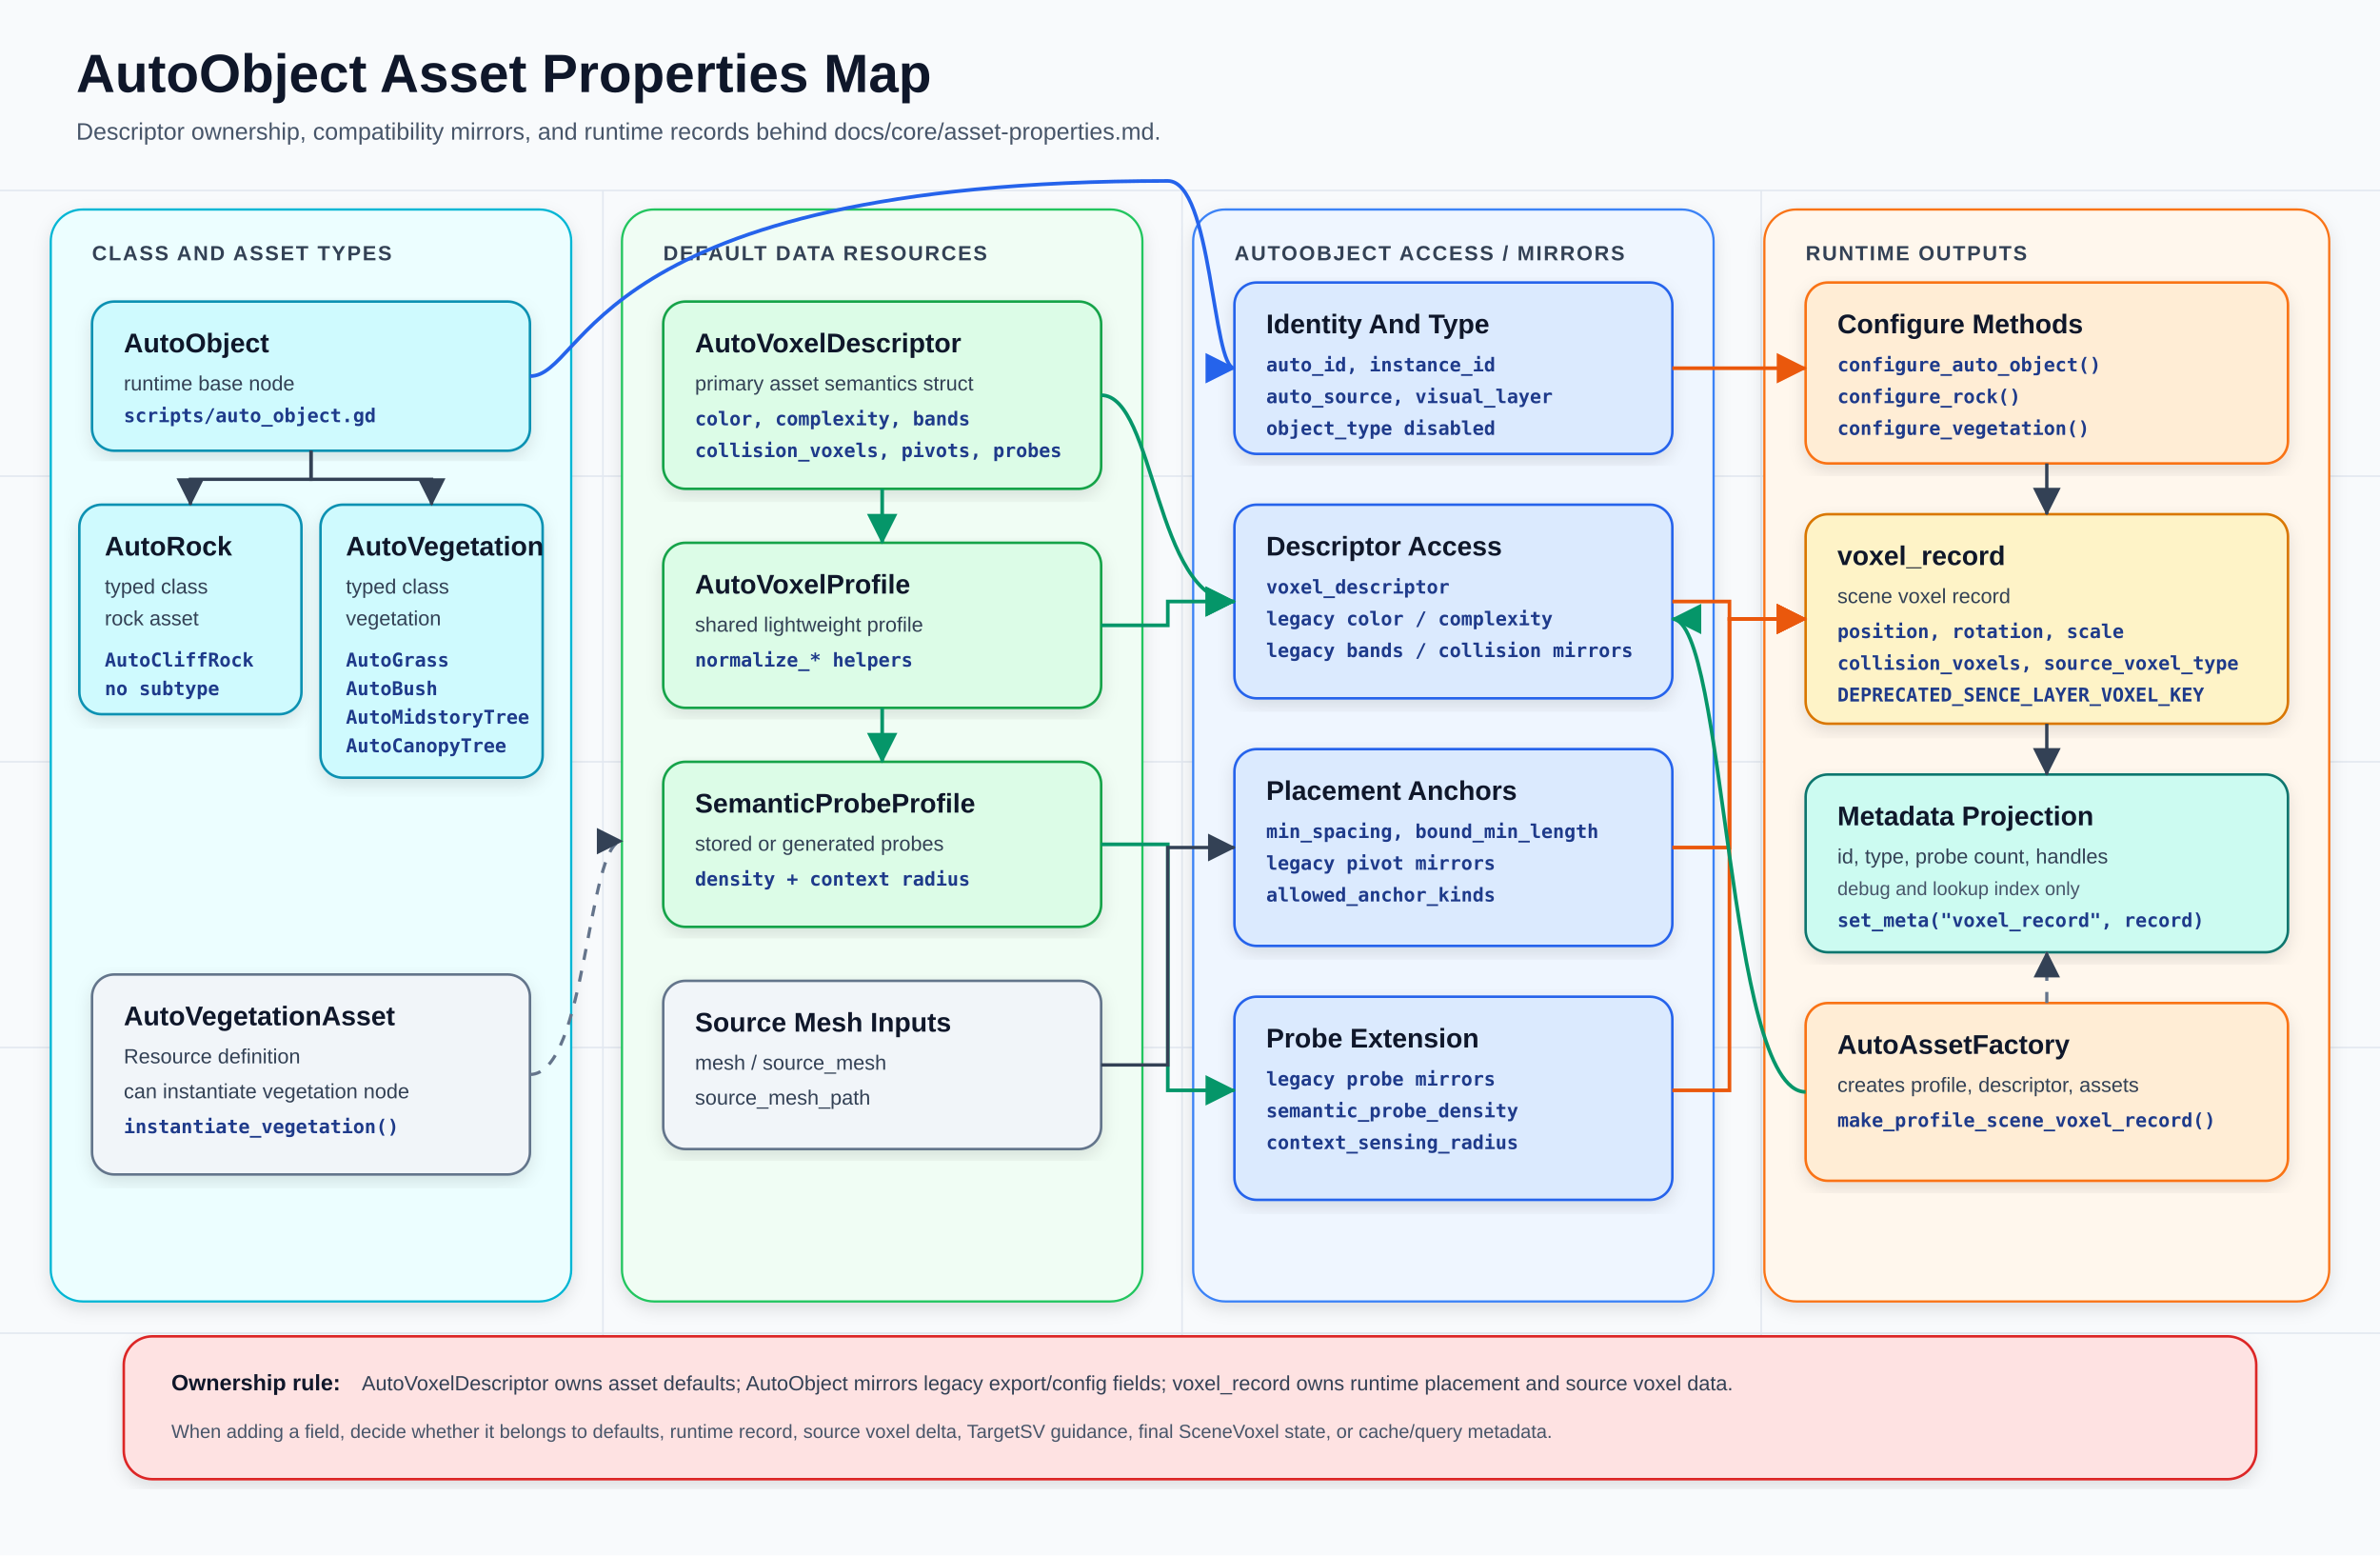
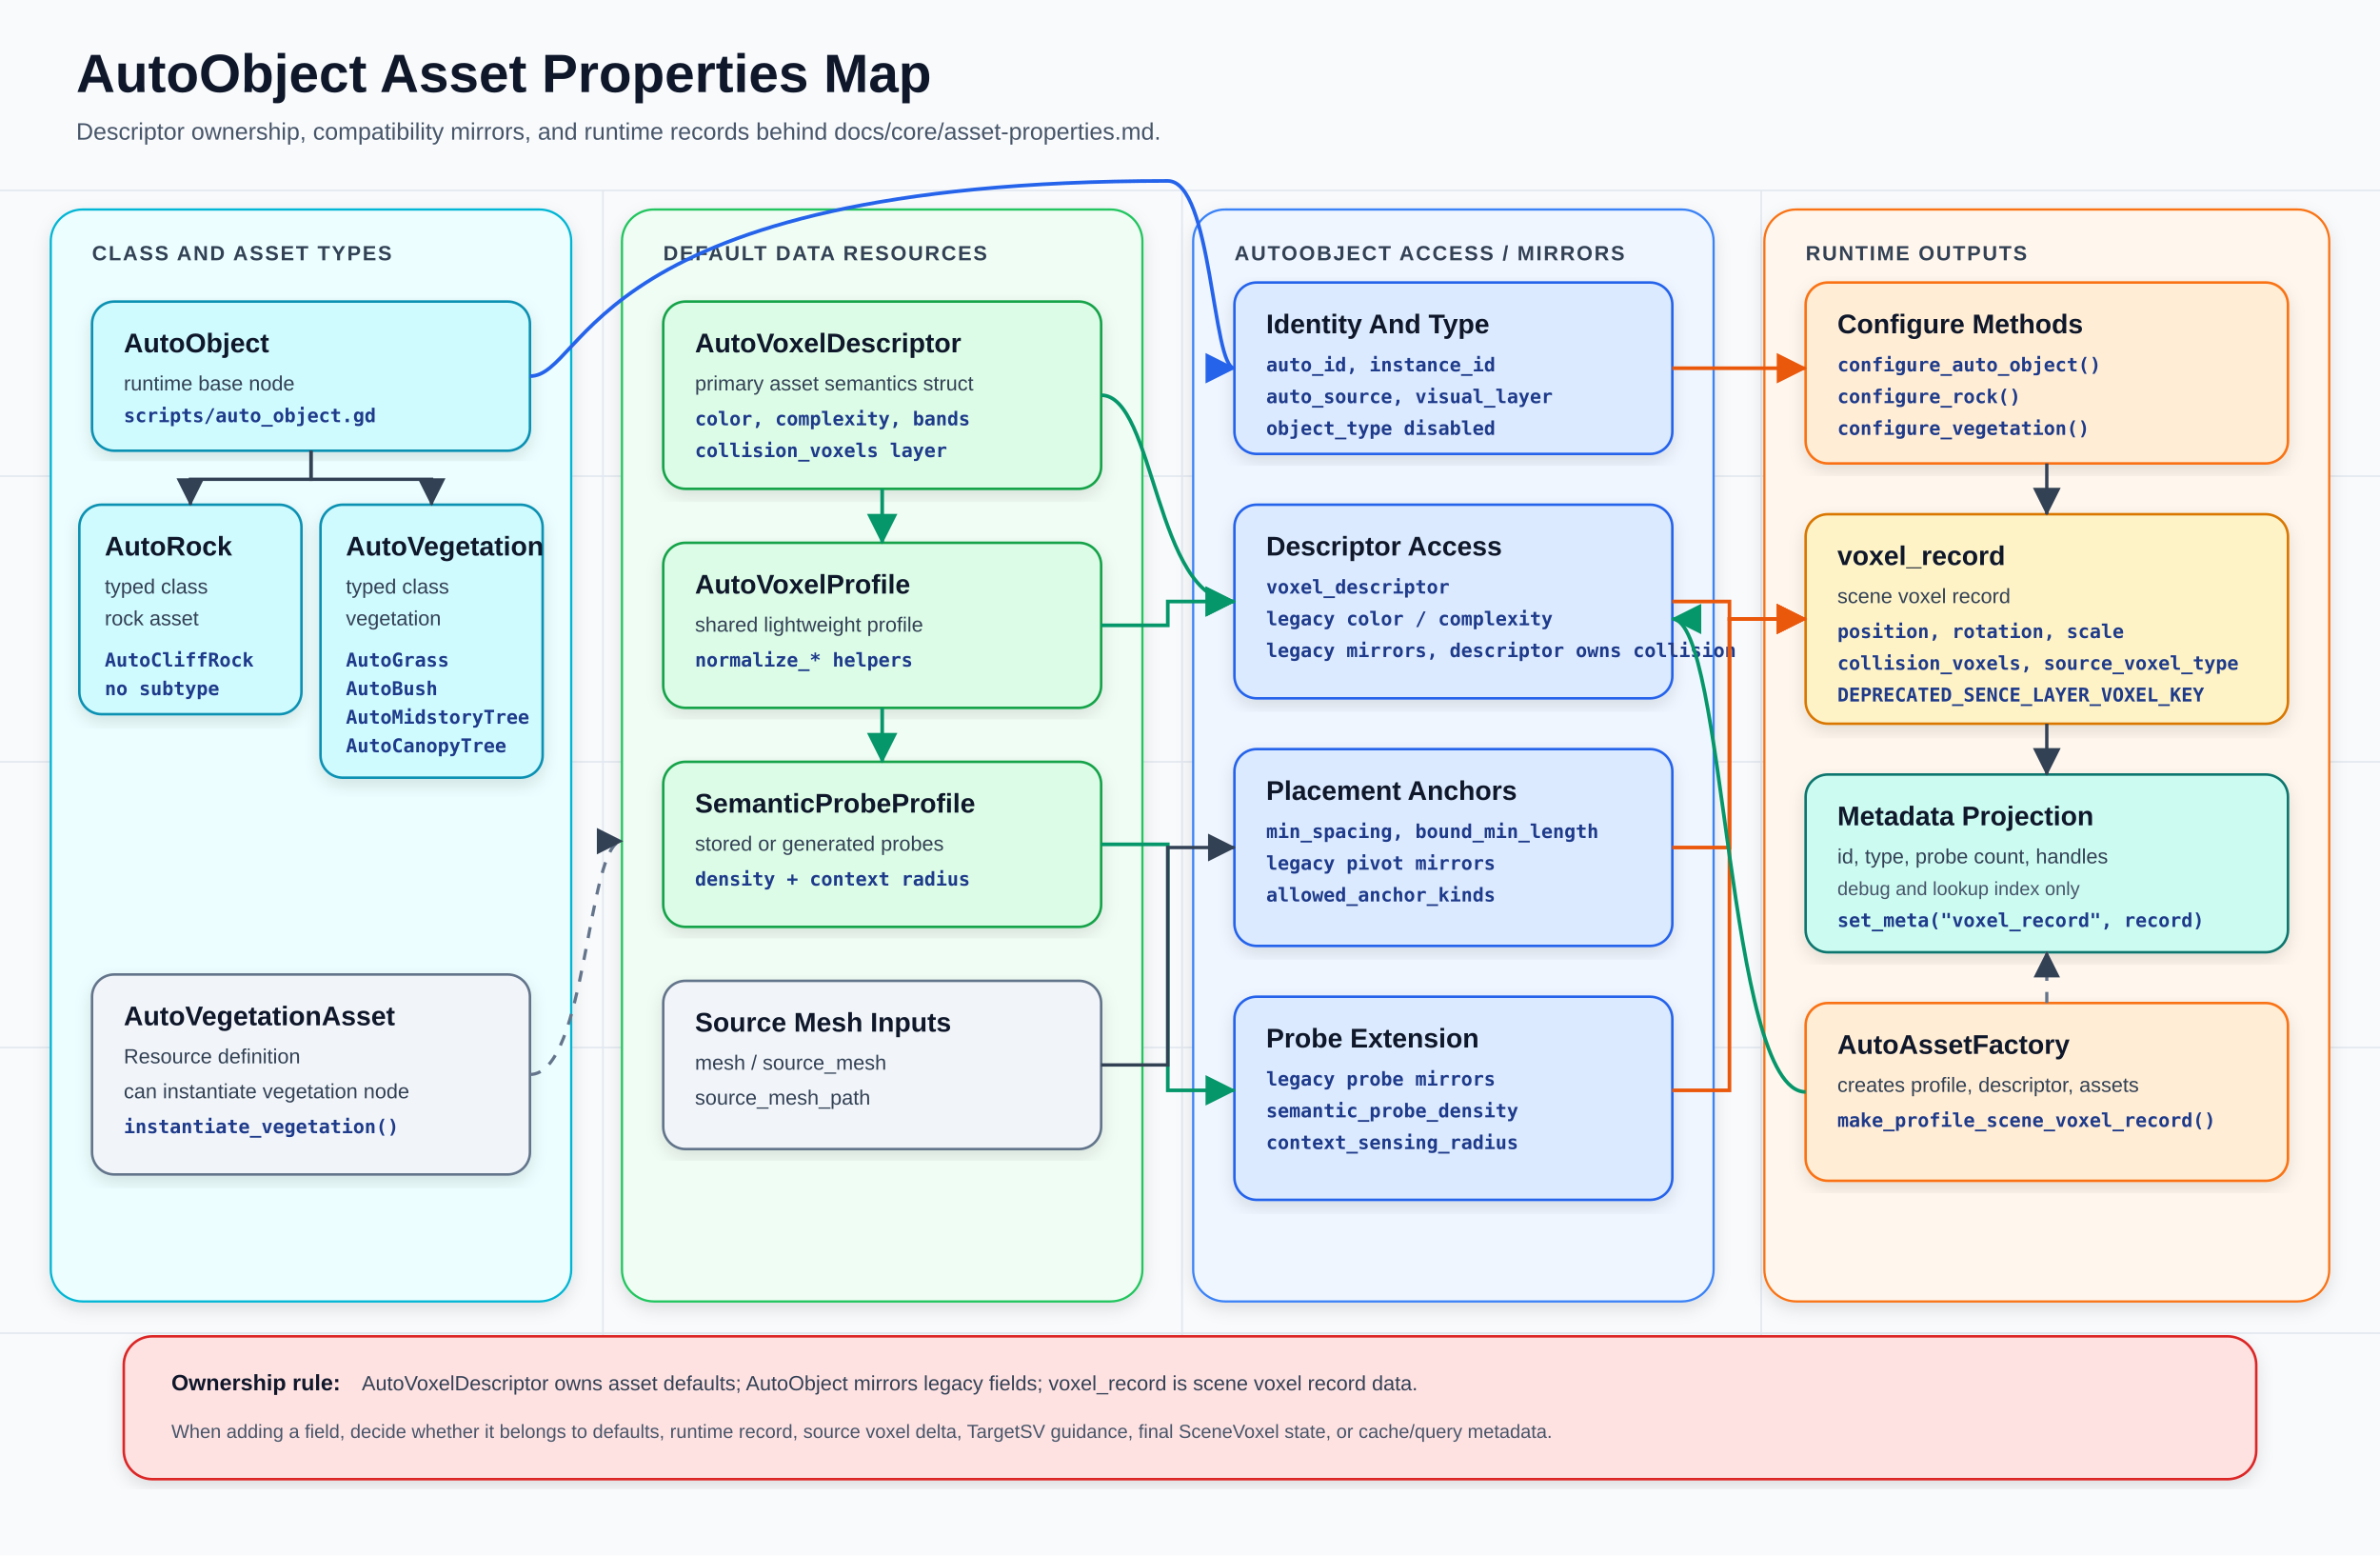
<svg xmlns="http://www.w3.org/2000/svg" width="1500" height="980" viewBox="0 0 1500 980" role="img" aria-labelledby="title desc">
  <defs>
    <marker id="arrow" viewBox="0 0 12 12" refX="10.5" refY="6" markerWidth="10" markerHeight="10" orient="auto">
      <path d="M1,1 L11,6 L1,11 Z" fill="#334155" />
    </marker>
    <marker id="arrow-blue" viewBox="0 0 12 12" refX="10.5" refY="6" markerWidth="10" markerHeight="10" orient="auto">
      <path d="M1,1 L11,6 L1,11 Z" fill="#2563eb" />
    </marker>
    <marker id="arrow-green" viewBox="0 0 12 12" refX="10.5" refY="6" markerWidth="10" markerHeight="10" orient="auto">
      <path d="M1,1 L11,6 L1,11 Z" fill="#059669" />
    </marker>
    <marker id="arrow-orange" viewBox="0 0 12 12" refX="10.5" refY="6" markerWidth="10" markerHeight="10" orient="auto">
      <path d="M1,1 L11,6 L1,11 Z" fill="#ea580c" />
    </marker>
    <filter id="shadow" x="-7%" y="-7%" width="114%" height="114%">
      <feDropShadow dx="0" dy="4" stdDeviation="5" flood-color="#0f172a" flood-opacity="0.11" />
    </filter>
    <style>
      .bg { fill: #f8fafc; }
      .grid { stroke: #e2e8f0; stroke-width: 1; }
      .title { fill: #0f172a; font: 700 34px "Segoe UI", Arial, sans-serif; }
      .subtitle { fill: #475569; font: 15px "Segoe UI", Arial, sans-serif; }
      .lane-title { fill: #334155; font: 700 13px "Segoe UI", Arial, sans-serif; letter-spacing: .08em; }
      .node-title { fill: #0f172a; font: 700 17px "Segoe UI", Arial, sans-serif; }
      .label { fill: #334155; font: 13px "Segoe UI", Arial, sans-serif; }
      .tiny { fill: #475569; font: 12px "Segoe UI", Arial, sans-serif; }
      .mono { fill: #1e3a8a; font: 700 12px Consolas, "Cascadia Mono", monospace; }
      .rule { fill: #0f172a; font: 700 14px "Segoe UI", Arial, sans-serif; }
      .lane { stroke-width: 1.4; filter: url(#shadow); }
      .lane-type { fill: #ecfeff; stroke: #06b6d4; }
      .lane-resource { fill: #f0fdf4; stroke: #22c55e; }
      .lane-field { fill: #eff6ff; stroke: #3b82f6; }
      .lane-runtime { fill: #fff7ed; stroke: #f97316; }
      .node { stroke-width: 1.6; filter: url(#shadow); }
      .type { fill: #cffafe; stroke: #0891b2; }
      .resource { fill: #dcfce7; stroke: #16a34a; }
      .field { fill: #dbeafe; stroke: #2563eb; }
      .runtime { fill: #ffedd5; stroke: #f97316; }
      .record { fill: #fef3c7; stroke: #d97706; }
      .meta { fill: #ccfbf1; stroke: #0f766e; }
      .support { fill: #f1f5f9; stroke: #64748b; }
      .warn { fill: #fee2e2; stroke: #dc2626; }
      .edge { stroke: #334155; stroke-width: 2.1; fill: none; marker-end: url(#arrow); }
      .edge-blue { stroke: #2563eb; stroke-width: 2.3; fill: none; marker-end: url(#arrow-blue); }
      .edge-green { stroke: #059669; stroke-width: 2.3; fill: none; marker-end: url(#arrow-green); }
      .edge-orange { stroke: #ea580c; stroke-width: 2.3; fill: none; marker-end: url(#arrow-orange); }
      .edge-soft { stroke: #64748b; stroke-width: 2; fill: none; marker-end: url(#arrow); stroke-dasharray: 7 7; }
    </style>
  </defs>
  <rect class="bg" width="1500" height="980" />
  <path class="grid" d="M0 120H1500M0 300H1500M0 480H1500M0 660H1500M0 840H1500" />
  <path class="grid" d="M380 120V930M745 120V930M1110 120V930" />
  <text class="title" x="48" y="58">AutoObject Asset Properties Map</text>
  <text class="subtitle" x="48" y="88">Descriptor ownership, compatibility mirrors, and runtime records behind docs/core/asset-properties.md.</text>
  <rect class="lane lane-type" x="32" y="132" width="328" height="688" rx="20" ry="20" />
  <rect class="lane lane-resource" x="392" y="132" width="328" height="688" rx="20" ry="20" />
  <rect class="lane lane-field" x="752" y="132" width="328" height="688" rx="20" ry="20" />
  <rect class="lane lane-runtime" x="1112" y="132" width="356" height="688" rx="20" ry="20" />
  <text class="lane-title" x="58" y="164">CLASS AND ASSET TYPES</text>
  <text class="lane-title" x="418" y="164">DEFAULT DATA RESOURCES</text>
  <text class="lane-title" x="778" y="164">AUTOOBJECT ACCESS / MIRRORS</text>
  <text class="lane-title" x="1138" y="164">RUNTIME OUTPUTS</text>
  <rect class="node type" x="58" y="190" width="276" height="94" rx="14" ry="14" />
  <text class="node-title" x="78" y="222">AutoObject</text>
  <text class="label" x="78" y="246">runtime base node</text>
  <text class="mono" x="78" y="266">scripts/auto_object.gd</text>
  <rect class="node type" x="50" y="318" width="140" height="132" rx="14" ry="14" />
  <text class="node-title" x="66" y="350">AutoRock</text>
  <text class="label" x="66" y="374">typed class</text>
  <text class="label" x="66" y="394">rock asset</text>
  <text class="mono" x="66" y="420">AutoCliffRock</text>
  <text class="mono" x="66" y="438">no subtype</text>
  <rect class="node type" x="202" y="318" width="140" height="172" rx="14" ry="14" />
  <text class="node-title" x="218" y="350">AutoVegetation</text>
  <text class="label" x="218" y="374">typed class</text>
  <text class="label" x="218" y="394">vegetation</text>
  <text class="mono" x="218" y="420">AutoGrass</text>
  <text class="mono" x="218" y="438">AutoBush</text>
  <text class="mono" x="218" y="456">AutoMidstoryTree</text>
  <text class="mono" x="218" y="474">AutoCanopyTree</text>
  <rect class="node support" x="58" y="614" width="276" height="126" rx="14" ry="14" />
  <text class="node-title" x="78" y="646">AutoVegetationAsset</text>
  <text class="label" x="78" y="670">Resource definition</text>
  <text class="label" x="78" y="692">can instantiate vegetation node</text>
  <text class="mono" x="78" y="714">instantiate_vegetation()</text>
  <path class="edge" d="M196 284 V302 H120 V318" />
  <path class="edge" d="M196 284 V302 H272 V318" />
  <path class="edge-soft" d="M334 677 C370 677 370 530 392 530" />
  <rect class="node resource" x="418" y="190" width="276" height="118" rx="14" ry="14" />
  <text class="node-title" x="438" y="222">AutoVoxelDescriptor</text>
  <text class="label" x="438" y="246">primary asset semantics struct</text>
  <text class="mono" x="438" y="268">color, complexity, bands</text>
-   <text class="mono" x="438" y="288">collision_voxels, pivots, probes</text>
+   <text class="mono" x="438" y="288">collision_voxels layer</text>
  <rect class="node resource" x="418" y="342" width="276" height="104" rx="14" ry="14" />
  <text class="node-title" x="438" y="374">AutoVoxelProfile</text>
  <text class="label" x="438" y="398">shared lightweight profile</text>
  <text class="mono" x="438" y="420">normalize_* helpers</text>
  <rect class="node resource" x="418" y="480" width="276" height="104" rx="14" ry="14" />
  <text class="node-title" x="438" y="512">SemanticProbeProfile</text>
  <text class="label" x="438" y="536">stored or generated probes</text>
  <text class="mono" x="438" y="558">density + context radius</text>
  <rect class="node support" x="418" y="618" width="276" height="106" rx="14" ry="14" />
  <text class="node-title" x="438" y="650">Source Mesh Inputs</text>
  <text class="label" x="438" y="674">mesh / source_mesh</text>
  <text class="label" x="438" y="696">source_mesh_path</text>
  <path class="edge-green" d="M556 308 V342" />
  <path class="edge-green" d="M556 446 V480" />
  <rect class="node field" x="778" y="178" width="276" height="108" rx="14" ry="14" />
  <text class="node-title" x="798" y="210">Identity And Type</text>
  <text class="mono" x="798" y="234">auto_id, instance_id</text>
  <text class="mono" x="798" y="254">auto_source, visual_layer</text>
  <text class="mono" x="798" y="274">object_type disabled</text>
  <rect class="node field" x="778" y="318" width="276" height="122" rx="14" ry="14" />
  <text class="node-title" x="798" y="350">Descriptor Access</text>
  <text class="mono" x="798" y="374">voxel_descriptor</text>
  <text class="mono" x="798" y="394">legacy color / complexity</text>
-   <text class="mono" x="798" y="414">legacy bands / collision mirrors</text>
+   <text class="mono" x="798" y="414">legacy mirrors, descriptor owns collision</text>
  <rect class="node field" x="778" y="472" width="276" height="124" rx="14" ry="14" />
  <text class="node-title" x="798" y="504">Placement Anchors</text>
  <text class="mono" x="798" y="528">min_spacing, bound_min_length</text>
  <text class="mono" x="798" y="548">legacy pivot mirrors</text>
  <text class="mono" x="798" y="568">allowed_anchor_kinds</text>
  <rect class="node field" x="778" y="628" width="276" height="128" rx="14" ry="14" />
  <text class="node-title" x="798" y="660">Probe Extension</text>
  <text class="mono" x="798" y="684">legacy probe mirrors</text>
  <text class="mono" x="798" y="704">semantic_probe_density</text>
  <text class="mono" x="798" y="724">context_sensing_radius</text>
  <path class="edge-blue" d="M334 237 C370 237 370 114 736 114 C764 114 764 232 778 232" />
  <path class="edge-green" d="M694 249 C728 249 728 379 778 379" />
  <path class="edge-green" d="M694 394 H736 V379 H778" />
  <path class="edge-green" d="M694 532 H736 V687 H778" />
  <path class="edge" d="M694 671 H736 V534 H778" />
  <rect class="node runtime" x="1138" y="178" width="304" height="114" rx="14" ry="14" />
  <text class="node-title" x="1158" y="210">Configure Methods</text>
  <text class="mono" x="1158" y="234">configure_auto_object()</text>
  <text class="mono" x="1158" y="254">configure_rock()</text>
  <text class="mono" x="1158" y="274">configure_vegetation()</text>
  <rect class="node record" x="1138" y="324" width="304" height="132" rx="14" ry="14" />
  <text class="node-title" x="1158" y="356">voxel_record</text>
  <text class="label" x="1158" y="380">scene voxel record</text>
  <text class="mono" x="1158" y="402">position, rotation, scale</text>
  <text class="mono" x="1158" y="422">collision_voxels, source_voxel_type</text>
  <text class="mono" x="1158" y="442">DEPRECATED_SENCE_LAYER_VOXEL_KEY</text>
  <rect class="node meta" x="1138" y="488" width="304" height="112" rx="14" ry="14" />
  <text class="node-title" x="1158" y="520">Metadata Projection</text>
  <text class="label" x="1158" y="544">id, type, probe count, handles</text>
  <text class="tiny" x="1158" y="564">debug and lookup index only</text>
  <text class="mono" x="1158" y="584">set_meta("voxel_record", record)</text>
  <rect class="node runtime" x="1138" y="632" width="304" height="112" rx="14" ry="14" />
  <text class="node-title" x="1158" y="664">AutoAssetFactory</text>
  <text class="label" x="1158" y="688">creates profile, descriptor, assets</text>
  <text class="mono" x="1158" y="710">make_profile_scene_voxel_record()</text>
  <path class="edge-orange" d="M1054 232 H1138" />
  <path class="edge-orange" d="M1054 379 H1090 V390 H1138" />
  <path class="edge-orange" d="M1054 534 H1090 V390 H1138" />
  <path class="edge-orange" d="M1054 687 H1090 V390 H1138" />
  <path class="edge" d="M1290 292 V324" />
  <path class="edge" d="M1290 456 V488" />
  <path class="edge-soft" d="M1290 632 V600" />
  <path class="edge-green" d="M1138 688 C1088 688 1088 390 1054 390" />
  <rect class="node warn" x="78" y="842" width="1344" height="90" rx="18" ry="18" />
  <text class="rule" x="108" y="876">Ownership rule:</text>
-   <text class="label" x="228" y="876">AutoVoxelDescriptor owns asset defaults; AutoObject mirrors legacy export/config fields; voxel_record owns runtime placement and source voxel data.</text>
+   <text class="label" x="228" y="876">AutoVoxelDescriptor owns asset defaults; AutoObject mirrors legacy fields; voxel_record is scene voxel record data.</text>
  <text class="tiny" x="108" y="906">When adding a field, decide whether it belongs to defaults, runtime record, source voxel delta, TargetSV guidance, final SceneVoxel state, or cache/query metadata.</text>
</svg>
